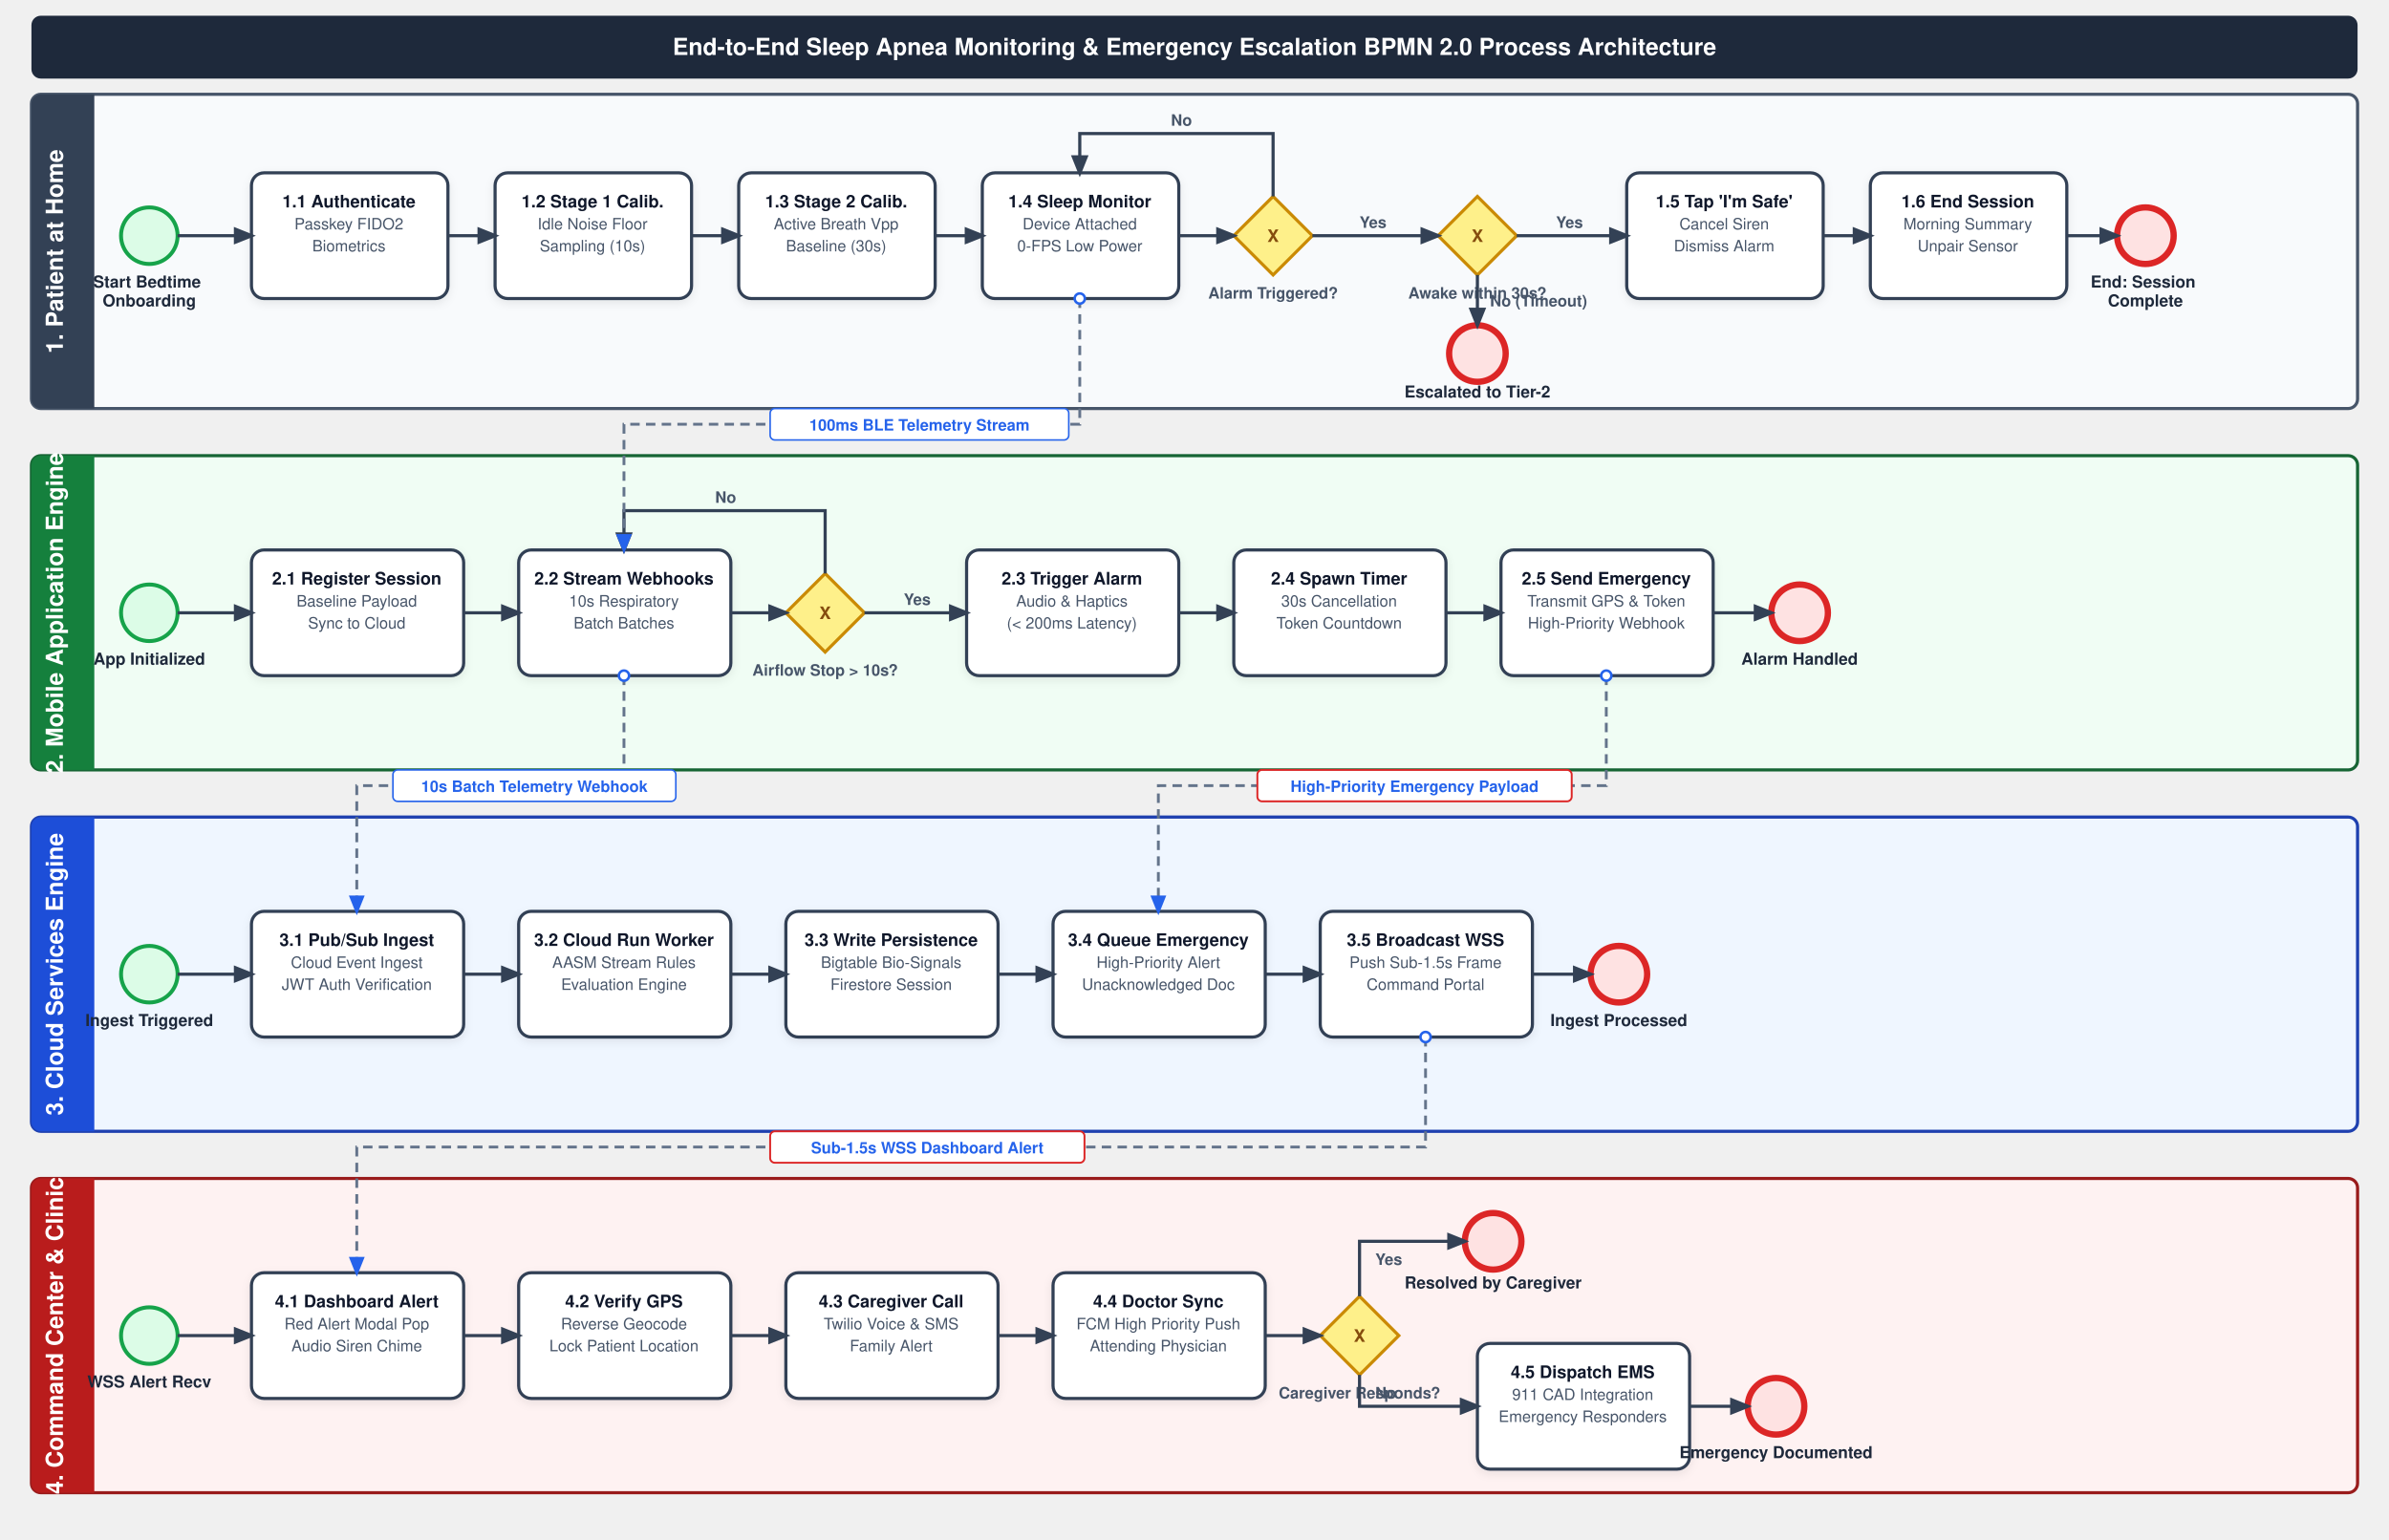
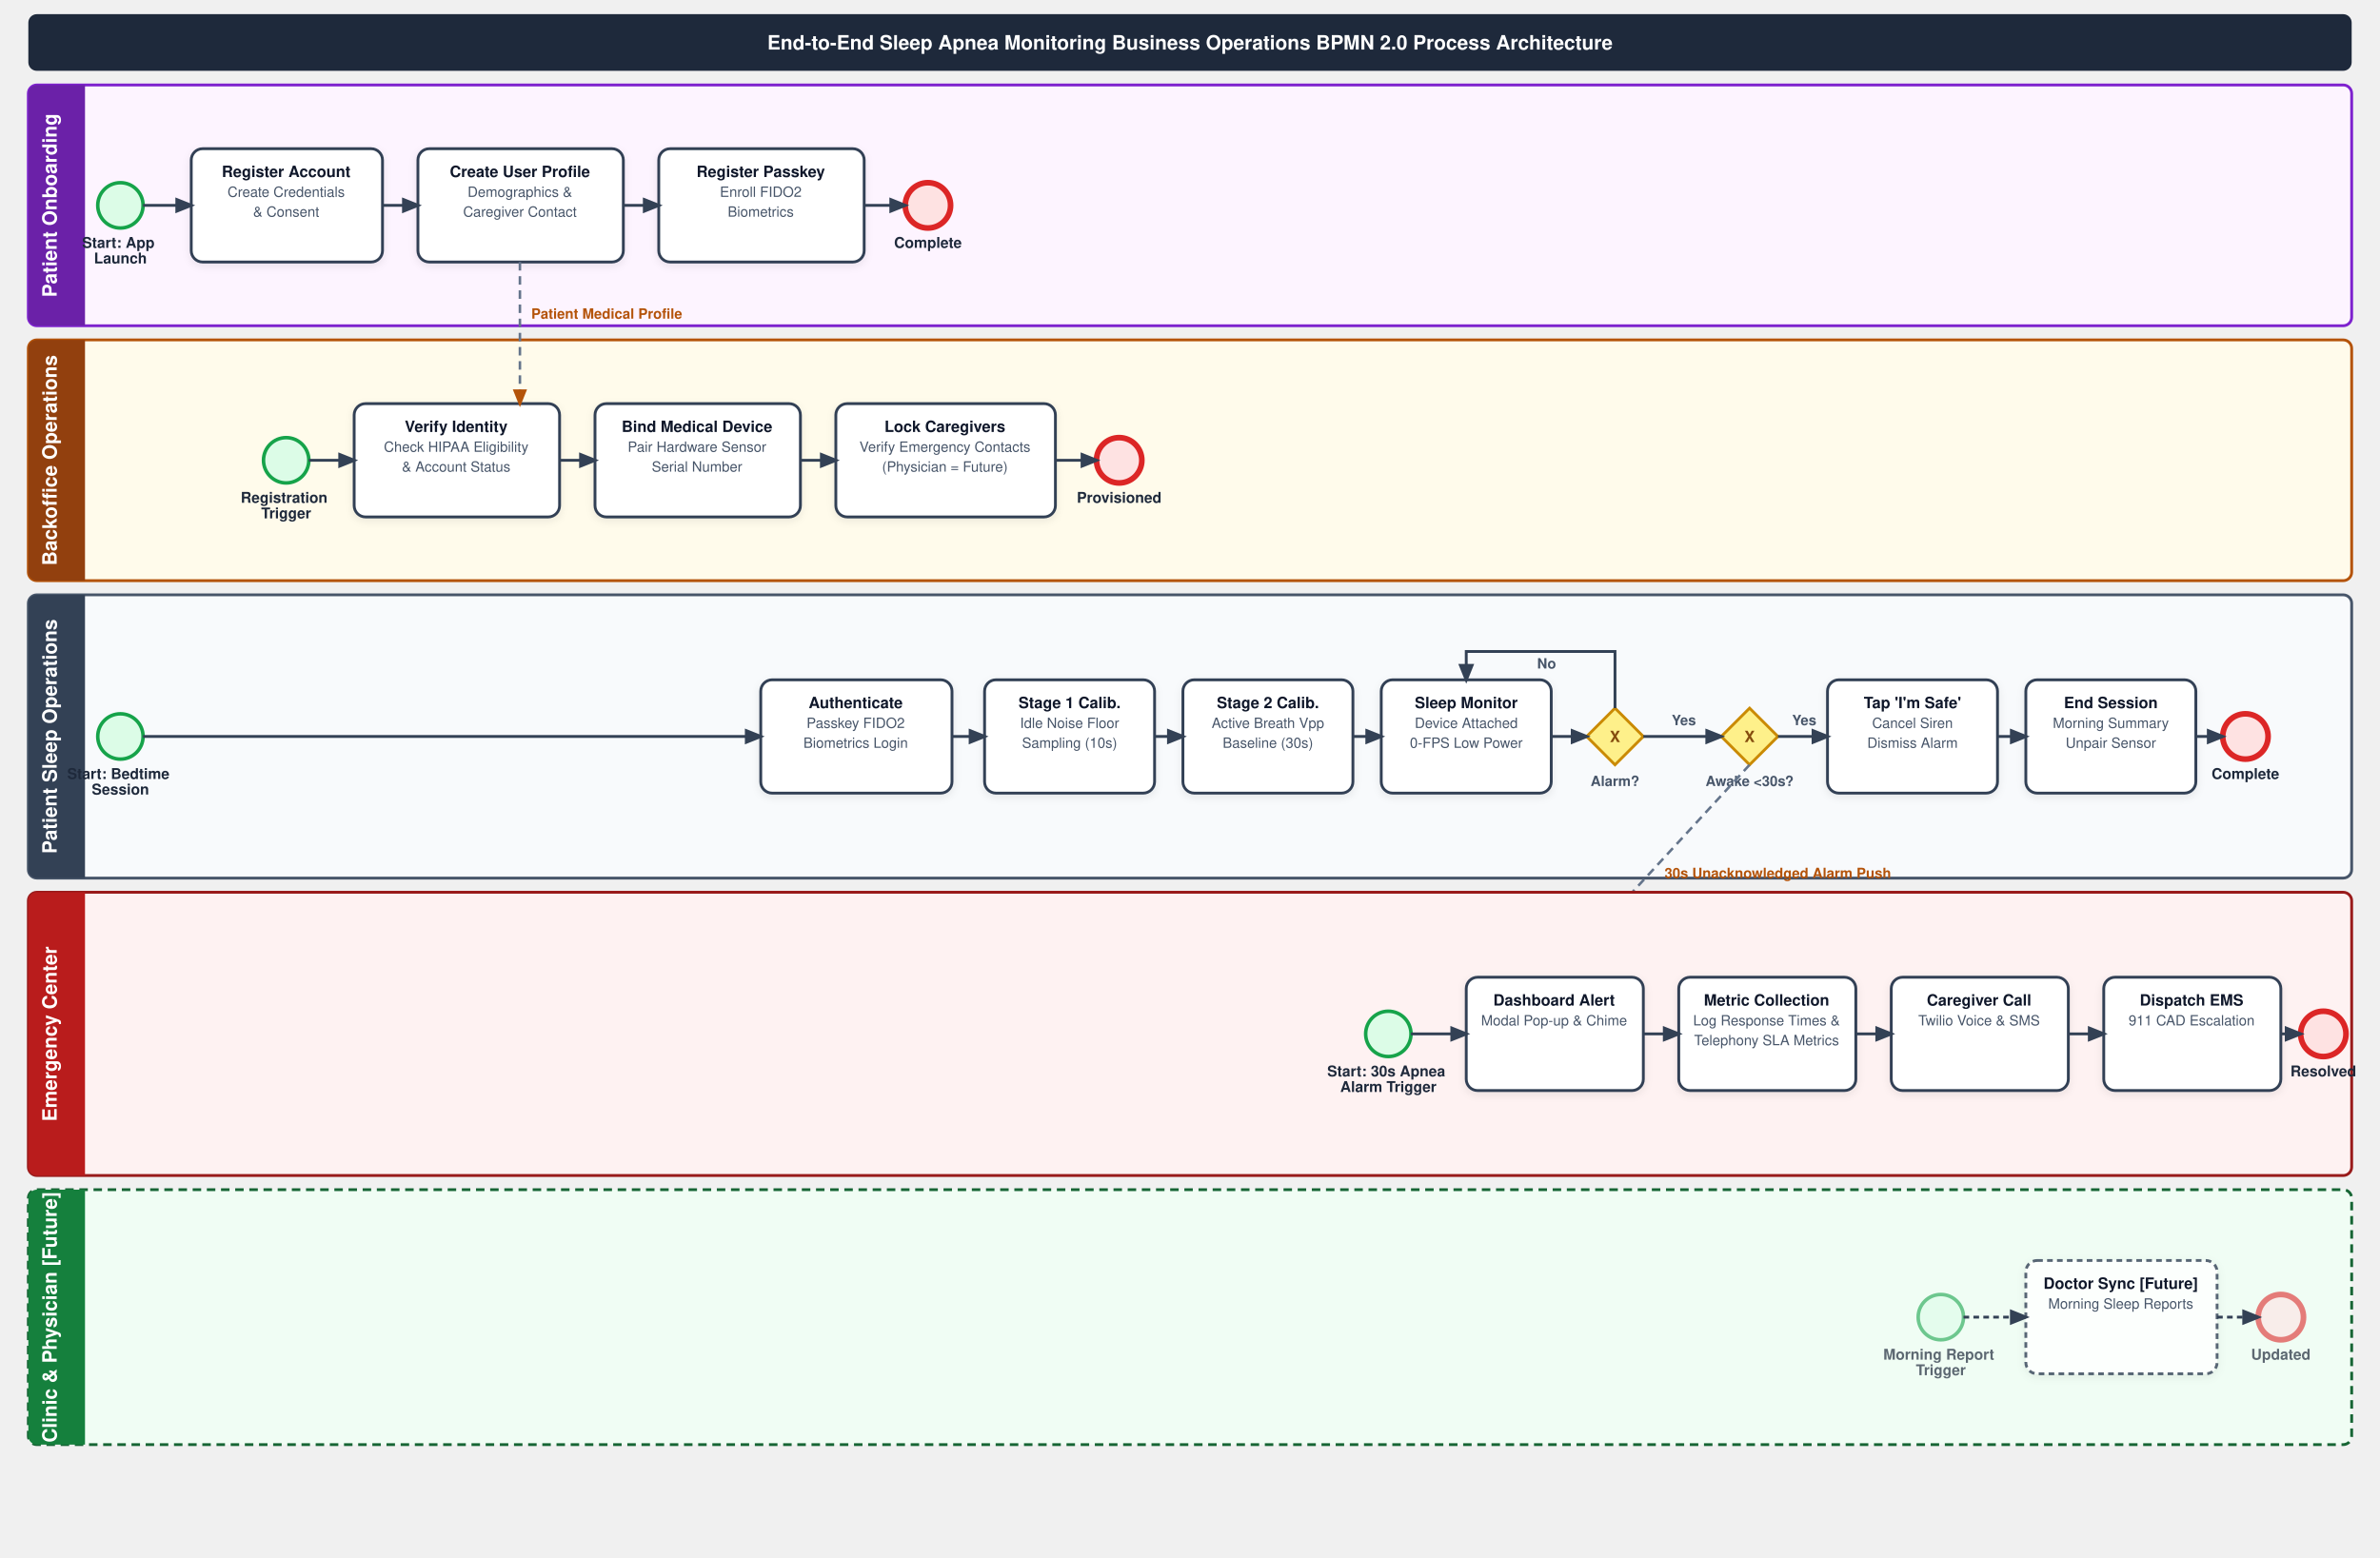
- <svg xmlns="http://www.w3.org/2000/svg" width="1520" height="980" viewBox="0 0 1520 980" version="1.1">
+ <svg xmlns="http://www.w3.org/2000/svg" width="1680" height="1100" viewBox="0 0 1680 1100" version="1.1">
  <defs>
    <style>
-       .pool-bg-1 { fill: #F8FAFC; stroke: #475569; stroke-width: 2px; }
-       .pool-bg-2 { fill: #F0FDF4; stroke: #166534; stroke-width: 2px; }
-       .pool-bg-3 { fill: #EFF6FF; stroke: #1E40AF; stroke-width: 2px; }
+       .pool-bg-1 { fill: #FDF4FF; stroke: #7E22CE; stroke-width: 2px; }
+       .pool-bg-2 { fill: #FFFBEB; stroke: #B45309; stroke-width: 2px; }
+       .pool-bg-3 { fill: #F8FAFC; stroke: #475569; stroke-width: 2px; }
      .pool-bg-4 { fill: #FEF2F2; stroke: #991B1B; stroke-width: 2px; }
+       .pool-bg-5 { fill: #F0FDF4; stroke: #166534; stroke-width: 2px; stroke-dasharray: 6 4; }
      
-       .pool-header-1 { fill: #334155; }
-       .pool-header-2 { fill: #15803D; }
-       .pool-header-3 { fill: #1D4ED8; }
+       .pool-header-1 { fill: #6B21A8; }
+       .pool-header-2 { fill: #92400E; }
+       .pool-header-3 { fill: #334155; }
      .pool-header-4 { fill: #B91C1C; }
+       .pool-header-5 { fill: #15803D; }

-       .header-text { font-family: 'Segoe UI', Helvetica, Arial, sans-serif; font-size: 15px; font-weight: bold; fill: #FFFFFF; text-anchor: middle; }
+       .header-text { font-family: 'Segoe UI', Helvetica, Arial, sans-serif; font-size: 14px; font-weight: bold; fill: #FFFFFF; text-anchor: middle; }

      .task-rect { fill: #FFFFFF; stroke: #334155; stroke-width: 2px; rx: 8px; ry: 8px; filter: drop-shadow(0px 2px 3px rgba(0,0,0,0.08)); }
      .task-title { font-family: 'Segoe UI', Helvetica, Arial, sans-serif; font-size: 11px; font-weight: bold; fill: #0F172A; text-anchor: middle; }
      .task-desc { font-family: 'Segoe UI', Helvetica, Arial, sans-serif; font-size: 10px; fill: #475569; text-anchor: middle; }

      .gateway { fill: #FEF08A; stroke: #CA8A04; stroke-width: 2px; }
      .gateway-text { font-family: 'Segoe UI', Helvetica, Arial, sans-serif; font-size: 11px; font-weight: bold; fill: #854D0E; text-anchor: middle; }

      .event-start { fill: #DCFCE7; stroke: #16A34A; stroke-width: 2.5px; }
      .event-end { fill: #FEE2E2; stroke: #DC2626; stroke-width: 4px; }
      .event-text { font-family: 'Segoe UI', Helvetica, Arial, sans-serif; font-size: 10.5px; font-weight: 600; fill: #1E293B; text-anchor: middle; }

      .flow-path { fill: none; stroke: #334155; stroke-width: 2px; }
      .flow-label { font-family: 'Segoe UI', Helvetica, Arial, sans-serif; font-size: 10px; font-weight: bold; fill: #475569; }

      .msg-flow { fill: none; stroke: #64748B; stroke-width: 1.8px; stroke-dasharray: 6 4; }
-       .msg-label { font-family: 'Segoe UI', Helvetica, Arial, sans-serif; font-size: 10px; font-weight: bold; fill: #2563EB; background-color: #FFFFFF; }
-       
-       marker { overflow: visible; }
+       .msg-label { font-family: 'Segoe UI', Helvetica, Arial, sans-serif; font-size: 10px; font-weight: bold; fill: #B45309; }
    </style>
    <marker id="arrow" viewBox="0 0 10 10" refX="8" refY="5" markerWidth="7" markerHeight="7" orient="auto-start-reverse">
      <path d="M 0 1 L 10 5 L 0 9 z" fill="#334155" />
    </marker>
    <marker id="arrow-msg" viewBox="0 0 10 10" refX="8" refY="5" markerWidth="7" markerHeight="7" orient="auto-start-reverse">
-       <path d="M 0 1 L 10 5 L 0 9 z" fill="#2563EB" />
-     </marker>
-     <marker id="msg-start" viewBox="0 0 10 10" refX="5" refY="5" markerWidth="6" markerHeight="6">
-       <circle cx="5" cy="5" r="3" fill="#FFFFFF" stroke="#2563EB" stroke-width="1.5" />
+       <path d="M 0 1 L 10 5 L 0 9 z" fill="#B45309" />
    </marker>
  </defs>
-   <rect x="20" y="10" width="1480" height="40" rx="6" fill="#1E293B" />
-   <text x="760" y="35" class="header-text" font-size="17px">End-to-End Sleep Apnea Monitoring &amp; Emergency Escalation BPMN 2.0 Process Architecture</text>
-   <rect x="20" y="60" width="1480" height="200" class="pool-bg-1" rx="6" />
-   <path d="M 20 66 A 6 6 0 0 1 26 60 L 60 60 L 60 260 L 26 260 A 6 6 0 0 1 20 254 Z" class="pool-header-1" />
-   <text x="40" y="160" class="header-text" transform="rotate(-90 40 160)">1. Patient at Home</text>
-   <circle cx="95" cy="150" r="18" class="event-start" />
-   <text x="95" y="183" class="event-text">
-     <tspan x="95" dy="0">Start Bedtime</tspan>
-     <tspan x="95" dy="12">Onboarding</tspan>
+   <rect x="20" y="10" width="1640" height="40" rx="6" fill="#1E293B" />
+   <text x="840" y="35" class="header-text" font-size="17px">End-to-End Sleep Apnea Monitoring Business Operations BPMN 2.0 Process Architecture</text>
+   <rect x="20" y="60" width="1640" height="170" class="pool-bg-1" rx="6" />
+   <path d="M 20 66 A 6 6 0 0 1 26 60 L 60 60 L 60 230 L 26 230 A 6 6 0 0 1 20 224 Z" class="pool-header-1" />
+   <text x="40" y="145" class="header-text" transform="rotate(-90 40 145)">Patient Onboarding</text>
+   <circle cx="85" cy="145" r="16" class="event-start" />
+   <text x="85" y="175" class="event-text">
+     <tspan x="85" dy="0">Start: App</tspan>
+     <tspan x="85" dy="11">Launch</tspan>
  </text>
-   <rect x="160" y="110" width="125" height="80" class="task-rect" />
-   <text x="222" y="132" class="task-title">1.1 Authenticate</text>
-   <text x="222" y="146" class="task-desc">Passkey FIDO2</text>
-   <text x="222" y="160" class="task-desc">Biometrics</text>
-   <rect x="315" y="110" width="125" height="80" class="task-rect" />
-   <text x="377" y="132" class="task-title">1.2 Stage 1 Calib.</text>
-   <text x="377" y="146" class="task-desc">Idle Noise Floor</text>
-   <text x="377" y="160" class="task-desc">Sampling (10s)</text>
-   <rect x="470" y="110" width="125" height="80" class="task-rect" />
-   <text x="532" y="132" class="task-title">1.3 Stage 2 Calib.</text>
-   <text x="532" y="146" class="task-desc">Active Breath Vpp</text>
-   <text x="532" y="160" class="task-desc">Baseline (30s)</text>
-   <rect x="625" y="110" width="125" height="80" class="task-rect" />
-   <text x="687" y="132" class="task-title">1.4 Sleep Monitor</text>
-   <text x="687" y="146" class="task-desc">Device Attached</text>
-   <text x="687" y="160" class="task-desc">0-FPS Low Power</text>
-   <polygon points="785,150 810,125 835,150 810,175" class="gateway" />
-   <text x="810" y="154" class="gateway-text">X</text>
-   <text x="810" y="190" class="task-desc" font-weight="bold">Alarm Triggered?</text>
-   <polygon points="915,150 940,125 965,150 940,175" class="gateway" />
-   <text x="940" y="154" class="gateway-text">X</text>
-   <text x="940" y="190" class="task-desc" font-weight="bold">Awake within 30s?</text>
-   <rect x="1035" y="110" width="125" height="80" class="task-rect" />
-   <text x="1097" y="132" class="task-title">1.5 Tap 'I'm Safe'</text>
-   <text x="1097" y="146" class="task-desc">Cancel Siren</text>
-   <text x="1097" y="160" class="task-desc">Dismiss Alarm</text>
-   <rect x="1190" y="110" width="125" height="80" class="task-rect" />
-   <text x="1252" y="132" class="task-title">1.6 End Session</text>
-   <text x="1252" y="146" class="task-desc">Morning Summary</text>
-   <text x="1252" y="160" class="task-desc">Unpair Sensor</text>
-   <circle cx="1365" cy="150" r="18" class="event-end" />
-   <text x="1365" y="183" class="event-text">
-     <tspan x="1365" dy="0">End: Session</tspan>
-     <tspan x="1365" dy="12">Complete</tspan>
+   <rect x="135" y="105" width="135" height="80" class="task-rect" />
+   <text x="202" y="125" class="task-title">Register Account</text>
+   <text x="202" y="139" class="task-desc">Create Credentials</text>
+   <text x="202" y="153" class="task-desc">&amp; Consent</text>
+   <rect x="295" y="105" width="145" height="80" class="task-rect" />
+   <text x="367" y="125" class="task-title">Create User Profile</text>
+   <text x="367" y="139" class="task-desc">Demographics &amp;</text>
+   <text x="367" y="153" class="task-desc">Caregiver Contact</text>
+   <rect x="465" y="105" width="145" height="80" class="task-rect" />
+   <text x="537" y="125" class="task-title">Register Passkey</text>
+   <text x="537" y="139" class="task-desc">Enroll FIDO2</text>
+   <text x="537" y="153" class="task-desc">Biometrics</text>
+   <circle cx="655" cy="145" r="16" class="event-end" />
+   <text x="655" y="175" class="event-text">Complete</text>
+   <path d="M 101 145 L 135 145" class="flow-path" marker-end="url(#arrow)" />
+   <path d="M 270 145 L 295 145" class="flow-path" marker-end="url(#arrow)" />
+   <path d="M 440 145 L 465 145" class="flow-path" marker-end="url(#arrow)" />
+   <path d="M 610 145 L 639 145" class="flow-path" marker-end="url(#arrow)" />
+   <rect x="20" y="240" width="1640" height="170" class="pool-bg-2" rx="6" />
+   <path d="M 20 246 A 6 6 0 0 1 26 240 L 60 240 L 60 410 L 26 410 A 6 6 0 0 1 20 404 Z" class="pool-header-2" />
+   <text x="40" y="325" class="header-text" transform="rotate(-90 40 325)">Backoffice Operations</text>
+   <circle cx="202" cy="325" r="16" class="event-start" />
+   <text x="202" y="355" class="event-text">
+     <tspan x="202" dy="0">Registration</tspan>
+     <tspan x="202" dy="11">Trigger</tspan>
  </text>
-   <circle cx="940" cy="225" r="18" class="event-end" />
-   <text x="940" y="253" class="event-text" fill="#991B1B">Escalated to Tier-2</text>
-   <path d="M 113 150 L 160 150" class="flow-path" marker-end="url(#arrow)" />
-   <path d="M 285 150 L 315 150" class="flow-path" marker-end="url(#arrow)" />
-   <path d="M 440 150 L 470 150" class="flow-path" marker-end="url(#arrow)" />
-   <path d="M 595 150 L 625 150" class="flow-path" marker-end="url(#arrow)" />
-   <path d="M 750 150 L 785 150" class="flow-path" marker-end="url(#arrow)" />
-   <path d="M 810 125 L 810 85 L 687 85 L 687 110" class="flow-path" marker-end="url(#arrow)" />
-   <text x="745" y="80" class="flow-label">No</text>
-   <path d="M 835 150 L 915 150" class="flow-path" marker-end="url(#arrow)" />
-   <text x="865" y="145" class="flow-label">Yes</text>
-   <path d="M 965 150 L 1035 150" class="flow-path" marker-end="url(#arrow)" />
-   <text x="990" y="145" class="flow-label">Yes</text>
-   <path d="M 940 175 L 940 207" class="flow-path" marker-end="url(#arrow)" />
-   <text x="948" y="195" class="flow-label">No (Timeout)</text>
-   <path d="M 1160 150 L 1190 150" class="flow-path" marker-end="url(#arrow)" />
-   <path d="M 1315 150 L 1347 150" class="flow-path" marker-end="url(#arrow)" />
-   <rect x="20" y="290" width="1480" height="200" class="pool-bg-2" rx="6" />
-   <path d="M 20 296 A 6 6 0 0 1 26 290 L 60 290 L 60 490 L 26 490 A 6 6 0 0 1 20 484 Z" class="pool-header-2" />
-   <text x="40" y="390" class="header-text" transform="rotate(-90 40 390)">2. Mobile Application Engine</text>
-   <circle cx="95" cy="390" r="18" class="event-start" />
-   <text x="95" y="423" class="event-text">
-     <tspan x="95" dy="0">App Initialized</tspan>
+   <rect x="250" y="285" width="145" height="80" class="task-rect" />
+   <text x="322" y="305" class="task-title">Verify Identity</text>
+   <text x="322" y="319" class="task-desc">Check HIPAA Eligibility</text>
+   <text x="322" y="333" class="task-desc">&amp; Account Status</text>
+   <rect x="420" y="285" width="145" height="80" class="task-rect" />
+   <text x="492" y="305" class="task-title">Bind Medical Device</text>
+   <text x="492" y="319" class="task-desc">Pair Hardware Sensor</text>
+   <text x="492" y="333" class="task-desc">Serial Number</text>
+   <rect x="590" y="285" width="155" height="80" class="task-rect" />
+   <text x="667" y="305" class="task-title">Lock Caregivers</text>
+   <text x="667" y="319" class="task-desc">Verify Emergency Contacts</text>
+   <text x="667" y="333" class="task-desc">(Physician = Future)</text>
+   <circle cx="790" cy="325" r="16" class="event-end" />
+   <text x="790" y="355" class="event-text">Provisioned</text>
+   <path d="M 218 325 L 250 325" class="flow-path" marker-end="url(#arrow)" />
+   <path d="M 395 325 L 420 325" class="flow-path" marker-end="url(#arrow)" />
+   <path d="M 565 325 L 590 325" class="flow-path" marker-end="url(#arrow)" />
+   <path d="M 745 325 L 774 325" class="flow-path" marker-end="url(#arrow)" />
+   <path d="M 367 185 L 367 285" class="msg-flow" marker-end="url(#arrow-msg)" />
+   <text x="375" y="225" class="msg-label">Patient Medical Profile</text>
+   <rect x="20" y="420" width="1640" height="200" class="pool-bg-3" rx="6" />
+   <path d="M 20 426 A 6 6 0 0 1 26 420 L 60 420 L 60 620 L 26 620 A 6 6 0 0 1 20 614 Z" class="pool-header-3" />
+   <text x="40" y="520" class="header-text" transform="rotate(-90 40 520)">Patient Sleep Operations</text>
+   <circle cx="85" cy="520" r="16" class="event-start" />
+   <text x="85" y="550" class="event-text">
+     <tspan x="85" dy="0">Start: Bedtime</tspan>
+     <tspan x="85" dy="11">Session</tspan>
  </text>
-   <rect x="160" y="350" width="135" height="80" class="task-rect" />
-   <text x="227" y="372" class="task-title">2.1 Register Session</text>
-   <text x="227" y="386" class="task-desc">Baseline Payload</text>
-   <text x="227" y="400" class="task-desc">Sync to Cloud</text>
-   <rect x="330" y="350" width="135" height="80" class="task-rect" />
-   <text x="397" y="372" class="task-title">2.2 Stream Webhooks</text>
-   <text x="397" y="386" class="task-desc">10s Respiratory</text>
-   <text x="397" y="400" class="task-desc">Batch Batches</text>
-   <polygon points="500,390 525,365 550,390 525,415" class="gateway" />
-   <text x="525" y="394" class="gateway-text">X</text>
-   <text x="525" y="430" class="task-desc" font-weight="bold">Airflow Stop &gt; 10s?</text>
-   <rect x="615" y="350" width="135" height="80" class="task-rect" />
-   <text x="682" y="372" class="task-title">2.3 Trigger Alarm</text>
-   <text x="682" y="386" class="task-desc">Audio &amp; Haptics</text>
-   <text x="682" y="400" class="task-desc">(&lt; 200ms Latency)</text>
-   <rect x="785" y="350" width="135" height="80" class="task-rect" />
-   <text x="852" y="372" class="task-title">2.4 Spawn Timer</text>
-   <text x="852" y="386" class="task-desc">30s Cancellation</text>
-   <text x="852" y="400" class="task-desc">Token Countdown</text>
-   <rect x="955" y="350" width="135" height="80" class="task-rect" />
-   <text x="1022" y="372" class="task-title">2.5 Send Emergency</text>
-   <text x="1022" y="386" class="task-desc">Transmit GPS &amp; Token</text>
-   <text x="1022" y="400" class="task-desc">High-Priority Webhook</text>
-   <circle cx="1145" cy="390" r="18" class="event-end" />
-   <text x="1145" y="423" class="event-text">Alarm Handled</text>
-   <path d="M 113 390 L 160 390" class="flow-path" marker-end="url(#arrow)" />
-   <path d="M 295 390 L 330 390" class="flow-path" marker-end="url(#arrow)" />
-   <path d="M 465 390 L 500 390" class="flow-path" marker-end="url(#arrow)" />
-   <path d="M 525 365 L 525 325 L 397 325 L 397 350" class="flow-path" marker-end="url(#arrow)" />
-   <text x="455" y="320" class="flow-label">No</text>
-   <path d="M 550 390 L 615 390" class="flow-path" marker-end="url(#arrow)" />
-   <text x="575" y="385" class="flow-label">Yes</text>
-   <path d="M 750 390 L 785 390" class="flow-path" marker-end="url(#arrow)" />
-   <path d="M 920 390 L 955 390" class="flow-path" marker-end="url(#arrow)" />
-   <path d="M 1090 390 L 1127 390" class="flow-path" marker-end="url(#arrow)" />
-   <rect x="20" y="520" width="1480" height="200" class="pool-bg-3" rx="6" />
-   <path d="M 20 526 A 6 6 0 0 1 26 520 L 60 520 L 60 720 L 26 720 A 6 6 0 0 1 20 714 Z" class="pool-header-3" />
-   <text x="40" y="620" class="header-text" transform="rotate(-90 40 620)">3. Cloud Services Engine</text>
-   <circle cx="95" cy="620" r="18" class="event-start" />
-   <text x="95" y="653" class="event-text">
-     <tspan x="95" dy="0">Ingest Triggered</tspan>
+   <rect x="537" y="480" width="135" height="80" class="task-rect" />
+   <text x="604" y="500" class="task-title">Authenticate</text>
+   <text x="604" y="514" class="task-desc">Passkey FIDO2</text>
+   <text x="604" y="528" class="task-desc">Biometrics Login</text>
+   <rect x="695" y="480" width="120" height="80" class="task-rect" />
+   <text x="755" y="500" class="task-title">Stage 1 Calib.</text>
+   <text x="755" y="514" class="task-desc">Idle Noise Floor</text>
+   <text x="755" y="528" class="task-desc">Sampling (10s)</text>
+   <rect x="835" y="480" width="120" height="80" class="task-rect" />
+   <text x="895" y="500" class="task-title">Stage 2 Calib.</text>
+   <text x="895" y="514" class="task-desc">Active Breath Vpp</text>
+   <text x="895" y="528" class="task-desc">Baseline (30s)</text>
+   <rect x="975" y="480" width="120" height="80" class="task-rect" />
+   <text x="1035" y="500" class="task-title">Sleep Monitor</text>
+   <text x="1035" y="514" class="task-desc">Device Attached</text>
+   <text x="1035" y="528" class="task-desc">0-FPS Low Power</text>
+   <polygon points="1120,520 1140,500 1160,520 1140,540" class="gateway" />
+   <text x="1140" y="524" class="gateway-text">X</text>
+   <text x="1140" y="555" class="task-desc" font-weight="bold">Alarm?</text>
+   <polygon points="1215,520 1235,500 1255,520 1235,540" class="gateway" />
+   <text x="1235" y="524" class="gateway-text">X</text>
+   <text x="1235" y="555" class="task-desc" font-weight="bold">Awake &lt;30s?</text>
+   <rect x="1290" y="480" width="120" height="80" class="task-rect" />
+   <text x="1350" y="500" class="task-title">Tap 'I'm Safe'</text>
+   <text x="1350" y="514" class="task-desc">Cancel Siren</text>
+   <text x="1350" y="528" class="task-desc">Dismiss Alarm</text>
+   <rect x="1430" y="480" width="120" height="80" class="task-rect" />
+   <text x="1490" y="500" class="task-title">End Session</text>
+   <text x="1490" y="514" class="task-desc">Morning Summary</text>
+   <text x="1490" y="528" class="task-desc">Unpair Sensor</text>
+   <circle cx="1585" cy="520" r="16" class="event-end" />
+   <text x="1585" y="550" class="event-text">Complete</text>
+   <path d="M 101 520 L 537 520" class="flow-path" marker-end="url(#arrow)" />
+   <path d="M 672 520 L 695 520" class="flow-path" marker-end="url(#arrow)" />
+   <path d="M 815 520 L 835 520" class="flow-path" marker-end="url(#arrow)" />
+   <path d="M 955 520 L 975 520" class="flow-path" marker-end="url(#arrow)" />
+   <path d="M 1095 520 L 1120 520" class="flow-path" marker-end="url(#arrow)" />
+   <path d="M 1160 520 L 1215 520" class="flow-path" marker-end="url(#arrow)" />
+   <text x="1180" y="512" class="flow-label">Yes</text>
+   <path d="M 1140 500 L 1140 460 L 1035 460 L 1035 480" class="flow-path" marker-end="url(#arrow)" />
+   <text x="1085" y="472" class="flow-label">No</text>
+   <path d="M 1255 520 L 1290 520" class="flow-path" marker-end="url(#arrow)" />
+   <text x="1265" y="512" class="flow-label">Yes</text>
+   <path d="M 1410 520 L 1430 520" class="flow-path" marker-end="url(#arrow)" />
+   <path d="M 1550 520 L 1569 520" class="flow-path" marker-end="url(#arrow)" />
+   <path d="M 1235 540 L 1097 690" class="msg-flow" marker-end="url(#arrow-msg)" />
+   <text x="1175" y="620" class="msg-label">30s Unacknowledged Alarm Push</text>
+   <rect x="20" y="630" width="1640" height="200" class="pool-bg-4" rx="6" />
+   <path d="M 20 636 A 6 6 0 0 1 26 630 L 60 630 L 60 830 L 26 830 A 6 6 0 0 1 20 824 Z" class="pool-header-4" />
+   <text x="40" y="730" class="header-text" transform="rotate(-90 40 730)">Emergency Center</text>
+   <circle cx="980" cy="730" r="16" class="event-start" />
+   <text x="980" y="760" class="event-text">
+     <tspan x="980" dy="0">Start: 30s Apnea</tspan>
+     <tspan x="980" dy="11">Alarm Trigger</tspan>
  </text>
-   <rect x="160" y="580" width="135" height="80" class="task-rect" />
-   <text x="227" y="602" class="task-title">3.1 Pub/Sub Ingest</text>
-   <text x="227" y="616" class="task-desc">Cloud Event Ingest</text>
-   <text x="227" y="630" class="task-desc">JWT Auth Verification</text>
-   <rect x="330" y="580" width="135" height="80" class="task-rect" />
-   <text x="397" y="602" class="task-title">3.2 Cloud Run Worker</text>
-   <text x="397" y="616" class="task-desc">AASM Stream Rules</text>
-   <text x="397" y="630" class="task-desc">Evaluation Engine</text>
-   <rect x="500" y="580" width="135" height="80" class="task-rect" />
-   <text x="567" y="602" class="task-title">3.3 Write Persistence</text>
-   <text x="567" y="616" class="task-desc">Bigtable Bio-Signals</text>
-   <text x="567" y="630" class="task-desc">Firestore Session</text>
-   <rect x="670" y="580" width="135" height="80" class="task-rect" />
-   <text x="737" y="602" class="task-title">3.4 Queue Emergency</text>
-   <text x="737" y="616" class="task-desc">High-Priority Alert</text>
-   <text x="737" y="630" class="task-desc">Unacknowledged Doc</text>
-   <rect x="840" y="580" width="135" height="80" class="task-rect" />
-   <text x="907" y="602" class="task-title">3.5 Broadcast WSS</text>
-   <text x="907" y="616" class="task-desc">Push Sub-1.5s Frame</text>
-   <text x="907" y="630" class="task-desc">Command Portal</text>
-   <circle cx="1030" cy="620" r="18" class="event-end" />
-   <text x="1030" y="653" class="event-text">Ingest Processed</text>
-   <path d="M 113 620 L 160 620" class="flow-path" marker-end="url(#arrow)" />
-   <path d="M 295 620 L 330 620" class="flow-path" marker-end="url(#arrow)" />
-   <path d="M 465 620 L 500 620" class="flow-path" marker-end="url(#arrow)" />
-   <path d="M 635 620 L 670 620" class="flow-path" marker-end="url(#arrow)" />
-   <path d="M 805 620 L 840 620" class="flow-path" marker-end="url(#arrow)" />
-   <path d="M 975 620 L 1012 620" class="flow-path" marker-end="url(#arrow)" />
-   <rect x="20" y="750" width="1480" height="200" class="pool-bg-4" rx="6" />
-   <path d="M 20 756 A 6 6 0 0 1 26 750 L 60 750 L 60 950 L 26 950 A 6 6 0 0 1 20 944 Z" class="pool-header-4" />
-   <text x="40" y="850" class="header-text" transform="rotate(-90 40 850)">4. Command Center &amp; Clinic</text>
-   <circle cx="95" cy="850" r="18" class="event-start" />
-   <text x="95" y="883" class="event-text">
-     <tspan x="95" dy="0">WSS Alert Recv</tspan>
+   <rect x="1035" y="690" width="125" height="80" class="task-rect" />
+   <text x="1097" y="710" class="task-title">Dashboard Alert</text>
+   <text x="1097" y="724" class="task-desc">Modal Pop-up &amp; Chime</text>
+   <rect x="1185" y="690" width="125" height="80" class="task-rect" />
+   <text x="1247" y="710" class="task-title">Metric Collection</text>
+   <text x="1247" y="724" class="task-desc">Log Response Times &amp;</text>
+   <text x="1247" y="738" class="task-desc">Telephony SLA Metrics</text>
+   <rect x="1335" y="690" width="125" height="80" class="task-rect" />
+   <text x="1397" y="710" class="task-title">Caregiver Call</text>
+   <text x="1397" y="724" class="task-desc">Twilio Voice &amp; SMS</text>
+   <rect x="1485" y="690" width="125" height="80" class="task-rect" />
+   <text x="1547" y="710" class="task-title">Dispatch EMS</text>
+   <text x="1547" y="724" class="task-desc">911 CAD Escalation</text>
+   <circle cx="1640" cy="730" r="16" class="event-end" />
+   <text x="1640" y="760" class="event-text">Resolved</text>
+   <path d="M 996 730 L 1035 730" class="flow-path" marker-end="url(#arrow)" />
+   <path d="M 1160 730 L 1185 730" class="flow-path" marker-end="url(#arrow)" />
+   <path d="M 1310 730 L 1335 730" class="flow-path" marker-end="url(#arrow)" />
+   <path d="M 1460 730 L 1485 730" class="flow-path" marker-end="url(#arrow)" />
+   <path d="M 1610 730 L 1624 730" class="flow-path" marker-end="url(#arrow)" />
+   <rect x="20" y="840" width="1640" height="180" class="pool-bg-5" rx="6" />
+   <path d="M 20 846 A 6 6 0 0 1 26 840 L 60 840 L 60 1020 L 26 1020 A 6 6 0 0 1 20 1014 Z" class="pool-header-5" />
+   <text x="40" y="930" class="header-text" transform="rotate(-90 40 930)">Clinic &amp; Physician [Future]</text>
+   <circle cx="1370" cy="930" r="16" class="event-start" opacity="0.6" />
+   <text x="1370" y="960" class="event-text" opacity="0.7">
+     <tspan x="1370" dy="0">Morning Report</tspan>
+     <tspan x="1370" dy="11">Trigger</tspan>
  </text>
-   <rect x="160" y="810" width="135" height="80" class="task-rect" />
-   <text x="227" y="832" class="task-title">4.1 Dashboard Alert</text>
-   <text x="227" y="846" class="task-desc">Red Alert Modal Pop</text>
-   <text x="227" y="860" class="task-desc">Audio Siren Chime</text>
-   <rect x="330" y="810" width="135" height="80" class="task-rect" />
-   <text x="397" y="832" class="task-title">4.2 Verify GPS</text>
-   <text x="397" y="846" class="task-desc">Reverse Geocode</text>
-   <text x="397" y="860" class="task-desc">Lock Patient Location</text>
-   <rect x="500" y="810" width="135" height="80" class="task-rect" />
-   <text x="567" y="832" class="task-title">4.3 Caregiver Call</text>
-   <text x="567" y="846" class="task-desc">Twilio Voice &amp; SMS</text>
-   <text x="567" y="860" class="task-desc">Family Alert</text>
-   <rect x="670" y="810" width="135" height="80" class="task-rect" />
-   <text x="737" y="832" class="task-title">4.4 Doctor Sync</text>
-   <text x="737" y="846" class="task-desc">FCM High Priority Push</text>
-   <text x="737" y="860" class="task-desc">Attending Physician</text>
-   <polygon points="840,850 865,825 890,850 865,875" class="gateway" />
-   <text x="865" y="854" class="gateway-text">X</text>
-   <text x="865" y="890" class="task-desc" font-weight="bold">Caregiver Responds?</text>
-   <circle cx="950" cy="790" r="18" class="event-end" />
-   <text x="950" y="820" class="event-text">Resolved by Caregiver</text>
-   <rect x="940" y="855" width="135" height="80" class="task-rect" />
-   <text x="1007" y="877" class="task-title">4.5 Dispatch EMS</text>
-   <text x="1007" y="891" class="task-desc">911 CAD Integration</text>
-   <text x="1007" y="905" class="task-desc">Emergency Responders</text>
-   <circle cx="1130" cy="895" r="18" class="event-end" />
-   <text x="1130" y="928" class="event-text">Emergency Documented</text>
-   <path d="M 113 850 L 160 850" class="flow-path" marker-end="url(#arrow)" />
-   <path d="M 295 850 L 330 850" class="flow-path" marker-end="url(#arrow)" />
-   <path d="M 465 850 L 500 850" class="flow-path" marker-end="url(#arrow)" />
-   <path d="M 635 850 L 670 850" class="flow-path" marker-end="url(#arrow)" />
-   <path d="M 805 850 L 840 850" class="flow-path" marker-end="url(#arrow)" />
-   <path d="M 865 825 L 865 790 L 932 790" class="flow-path" marker-end="url(#arrow)" />
-   <text x="875" y="805" class="flow-label">Yes</text>
-   <path d="M 865 875 L 865 895 L 940 895" class="flow-path" marker-end="url(#arrow)" />
-   <text x="875" y="890" class="flow-label">No</text>
-   <path d="M 1075 895 L 1112 895" class="flow-path" marker-end="url(#arrow)" />
-   <path d="M 687 190 L 687 270 L 397 270 L 397 350" class="msg-flow" marker-start="url(#msg-start)" marker-end="url(#arrow-msg)" />
-   <rect x="490" y="260" width="190" height="20" rx="3" fill="#FFFFFF" stroke="#2563EB" stroke-width="1" />
-   <text x="585" y="274" class="msg-label" text-anchor="middle">100ms BLE Telemetry Stream</text>
-   <path d="M 397 430 L 397 500 L 227 500 L 227 580" class="msg-flow" marker-start="url(#msg-start)" marker-end="url(#arrow-msg)" />
-   <rect x="250" y="490" width="180" height="20" rx="3" fill="#FFFFFF" stroke="#2563EB" stroke-width="1" />
-   <text x="340" y="504" class="msg-label" text-anchor="middle">10s Batch Telemetry Webhook</text>
-   <path d="M 1022 430 L 1022 500 L 737 500 L 737 580" class="msg-flow" marker-start="url(#msg-start)" marker-end="url(#arrow-msg)" />
-   <rect x="800" y="490" width="200" height="20" rx="3" fill="#FFFFFF" stroke="#DC2626" stroke-width="1.2" />
-   <text x="900" y="504" class="msg-label" fill="#DC2626" text-anchor="middle">High-Priority Emergency Payload</text>
-   <path d="M 907 660 L 907 730 L 227 730 L 227 810" class="msg-flow" marker-start="url(#msg-start)" marker-end="url(#arrow-msg)" />
-   <rect x="490" y="720" width="200" height="20" rx="3" fill="#FFFFFF" stroke="#DC2626" stroke-width="1.2" />
-   <text x="590" y="734" class="msg-label" fill="#DC2626" text-anchor="middle">Sub-1.5s WSS Dashboard Alert</text>
+   <rect x="1430" y="890" width="135" height="80" class="task-rect" stroke-dasharray="4 3" opacity="0.8" />
+   <text x="1497" y="910" class="task-title">Doctor Sync [Future]</text>
+   <text x="1497" y="924" class="task-desc">Morning Sleep Reports</text>
+   <circle cx="1610" cy="930" r="16" class="event-end" opacity="0.6" />
+   <text x="1610" y="960" class="event-text" opacity="0.7">Updated</text>
+   <path d="M 1386 930 L 1430 930" class="flow-path" stroke-dasharray="4 3" marker-end="url(#arrow)" />
+   <path d="M 1565 930 L 1594 930" class="flow-path" stroke-dasharray="4 3" marker-end="url(#arrow)" />
</svg>
